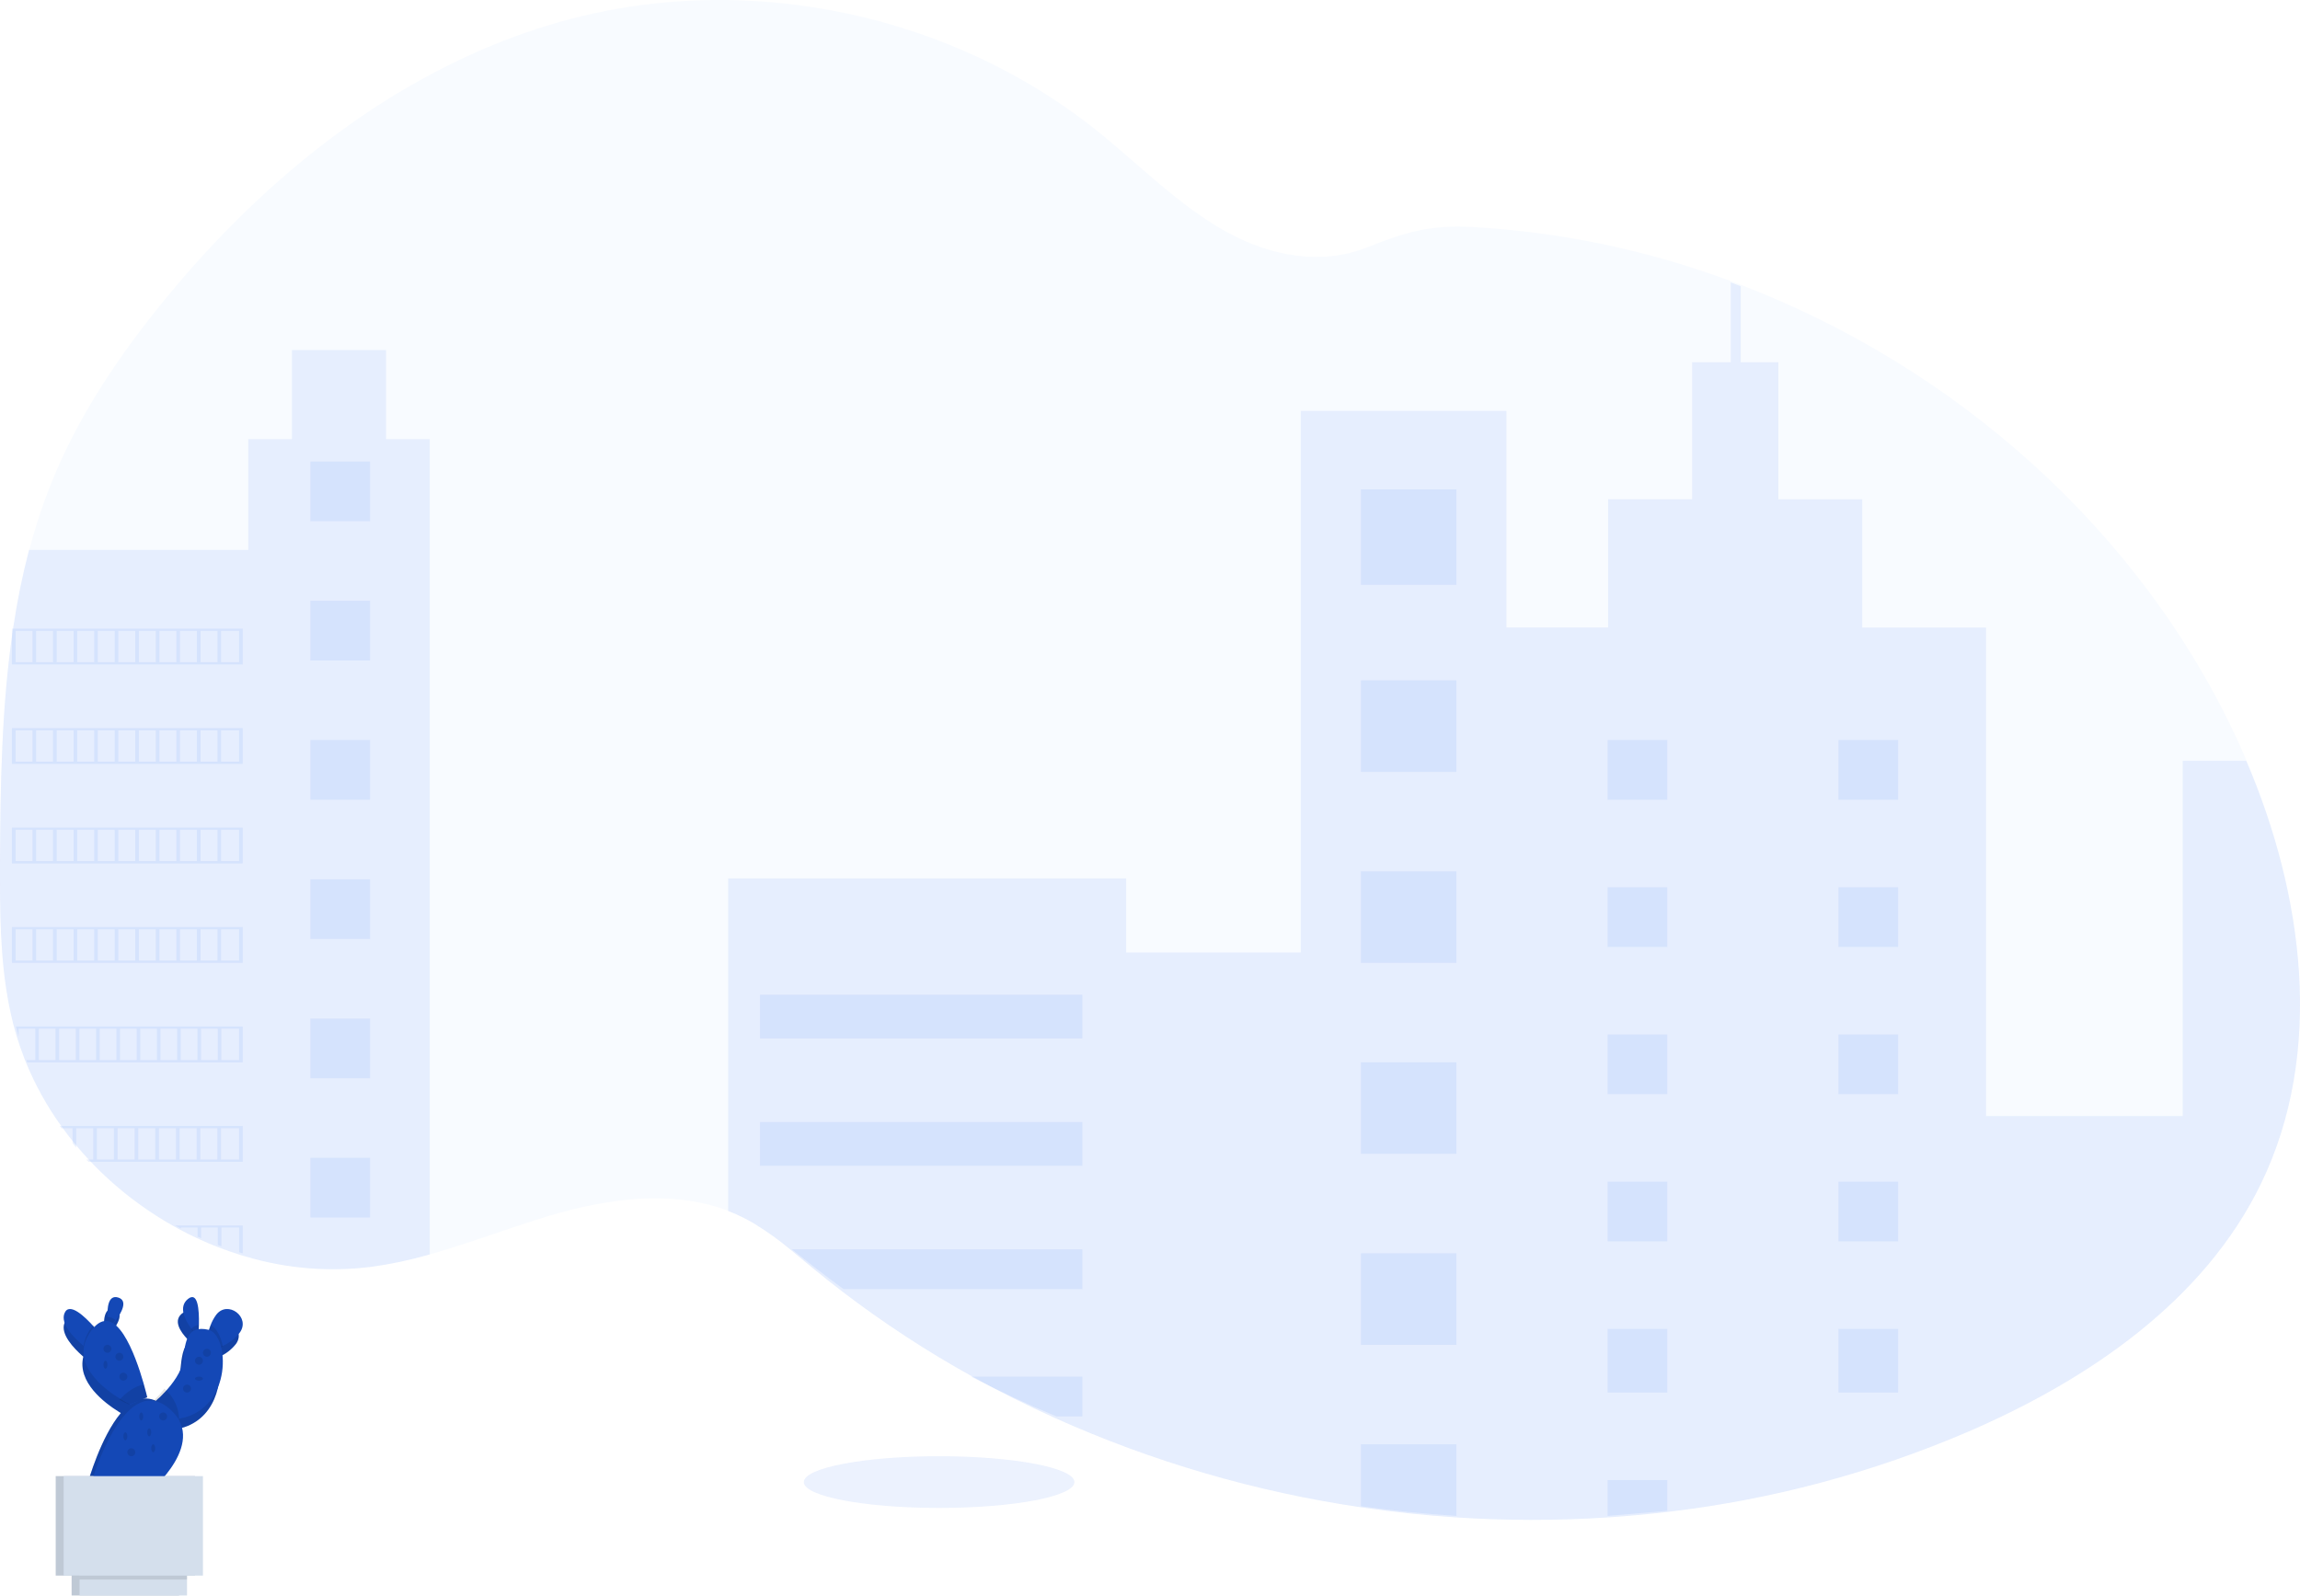
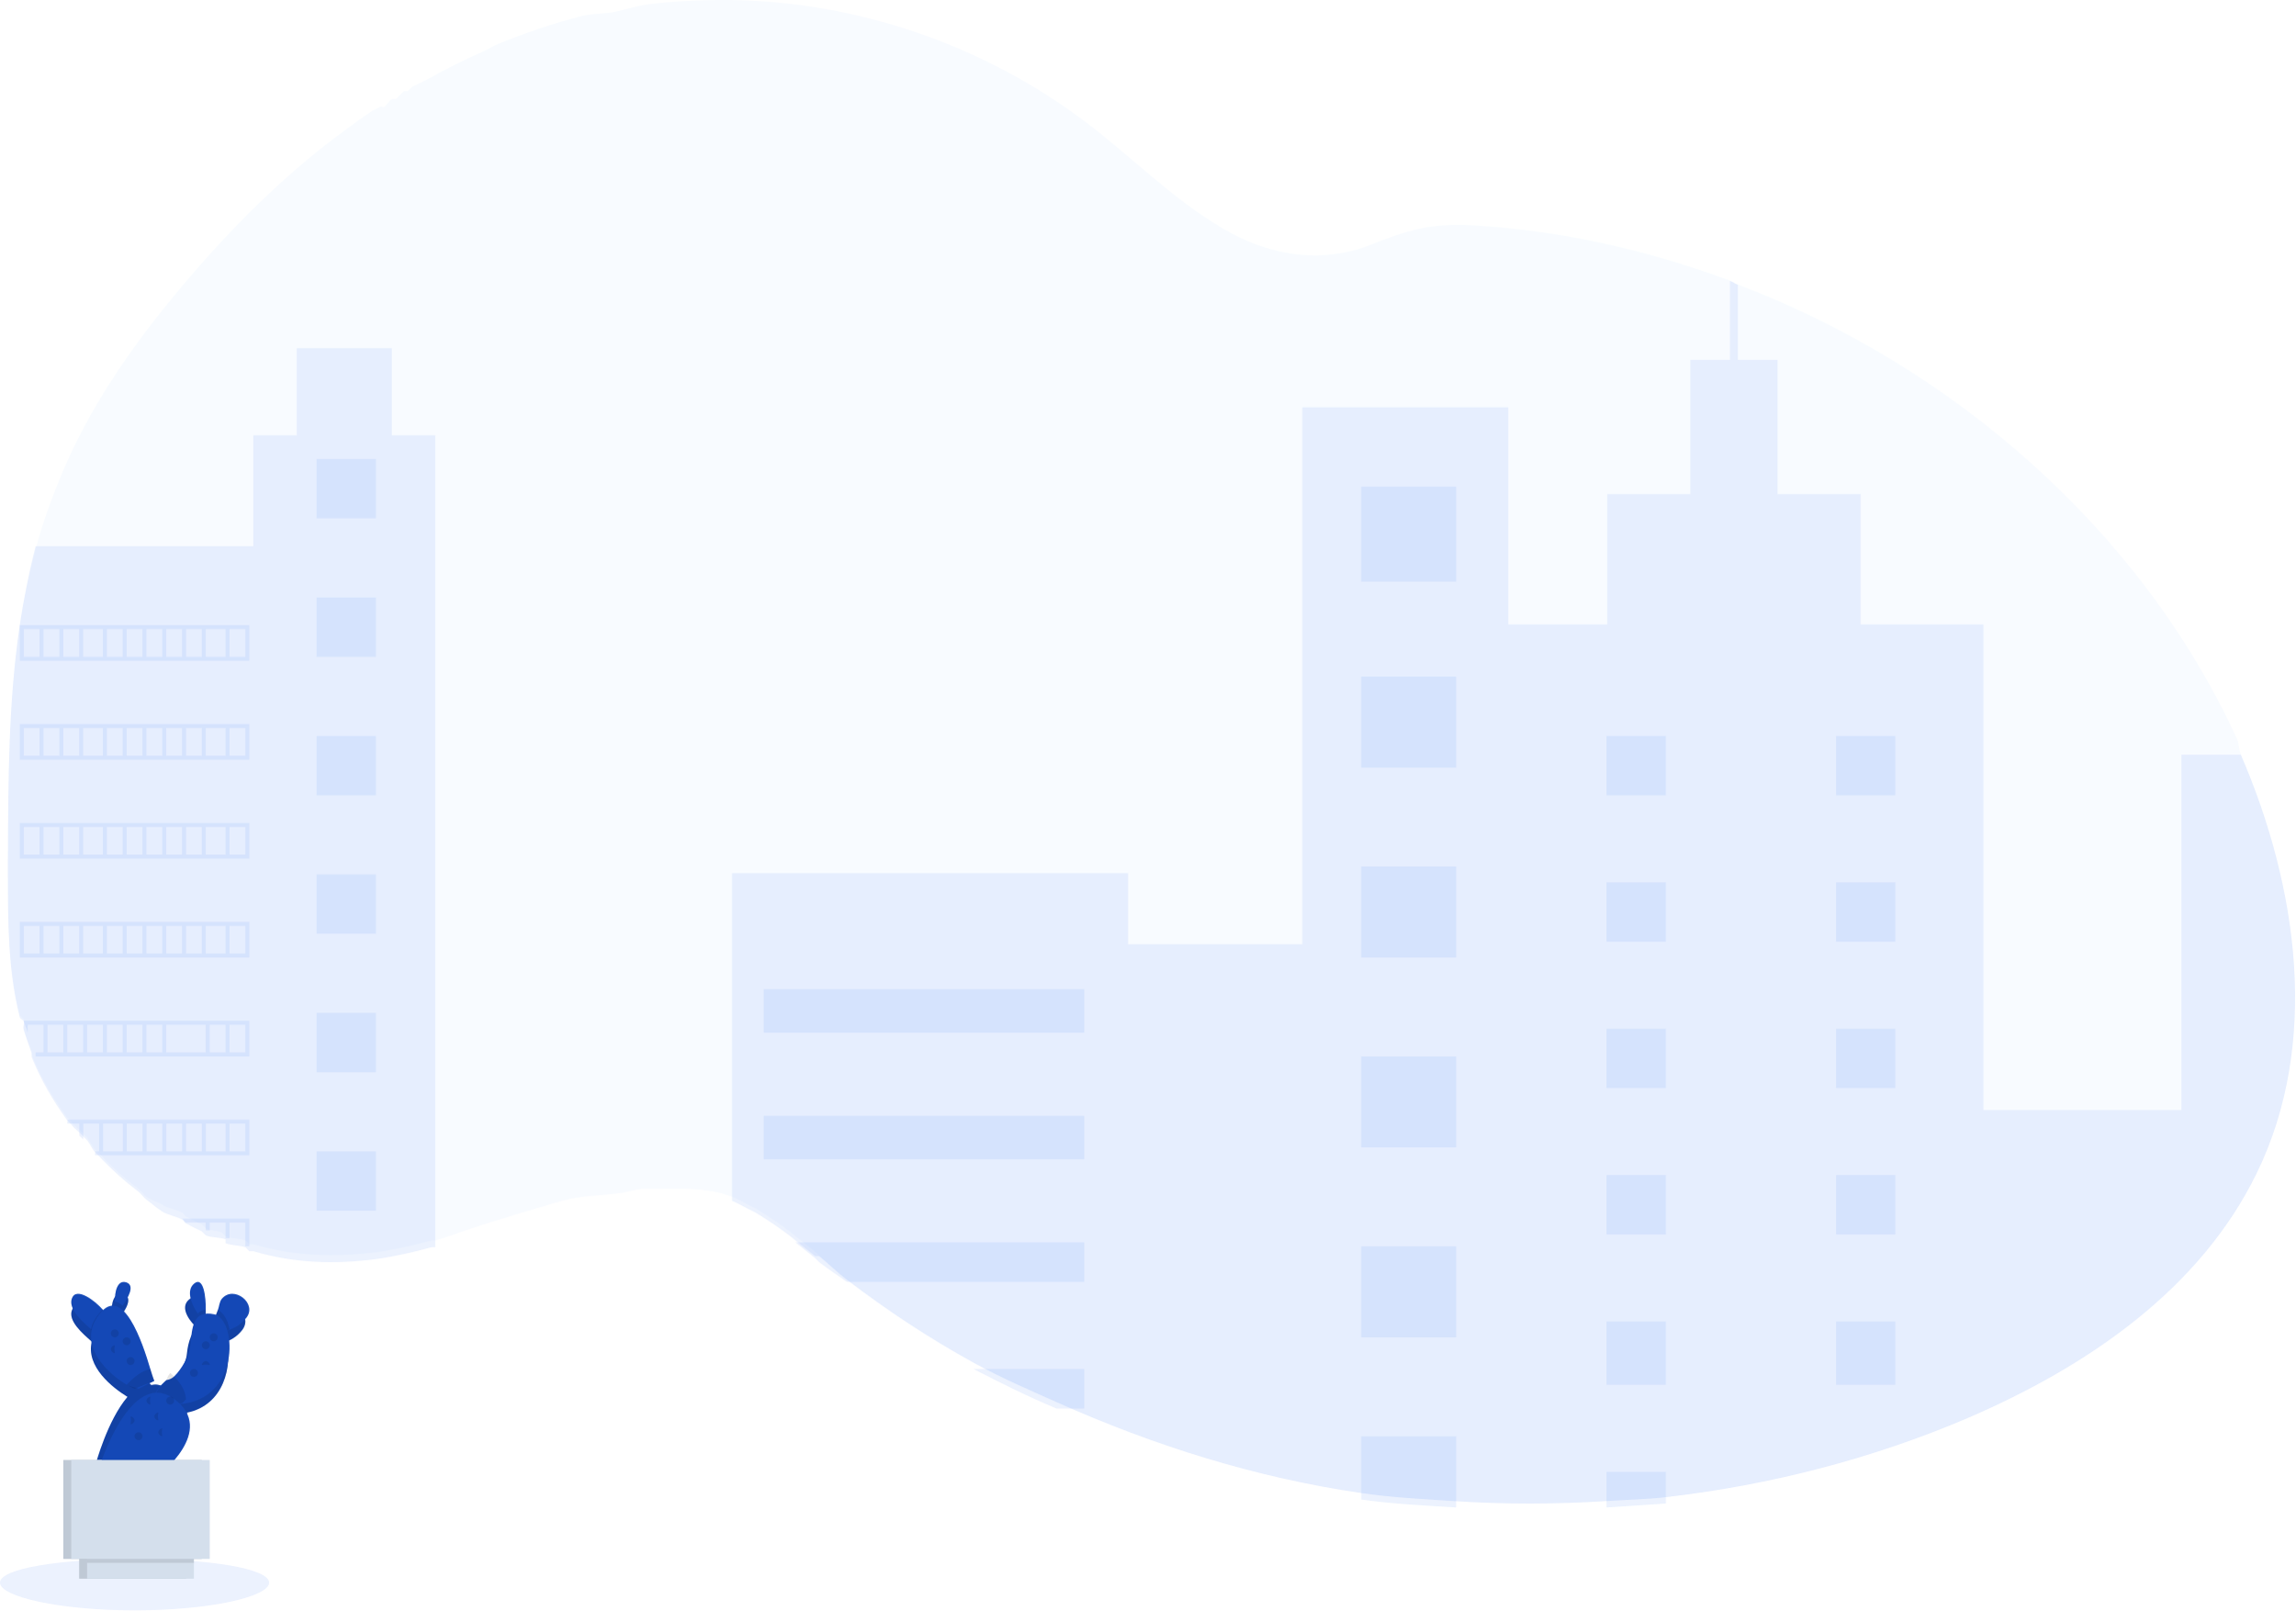
- <svg xmlns="http://www.w3.org/2000/svg" width="578" height="401" viewBox="0 0 578 401" fill="none">
-   <path opacity="0.1" d="M236 379C217.222 379 202 376.09 202 372.5C202 368.91 217.222 366 236 366C254.778 366 270 368.91 270 372.5C270 376.09 254.778 379 236 379Z" fill="#3C76F2" />
-   <path d="M568.209 297.388C553.893 326.962 524.807 346.737 494.675 359.778C470.55 370.15 445.048 376.962 418.968 380.001C413.973 380.594 408.962 381.055 403.934 381.382C391.088 382.22 378.2 382.206 365.356 381.339C357.63 380.824 349.93 380.003 342.258 378.873C315.6 374.98 289.61 367.404 265.031 356.362C257.937 353.165 250.988 349.674 244.181 345.889C232.813 339.582 221.921 332.452 211.592 324.555C209.306 322.807 207.049 321.021 204.821 319.197L203.905 318.447C202.153 317.001 200.417 315.523 198.655 314.088C195.725 311.631 192.615 309.398 189.351 307.408C189.13 307.278 188.909 307.149 188.683 307.025C188.079 306.674 187.464 306.345 186.839 306.032C185.551 305.382 184.23 304.798 182.883 304.284C176.657 301.91 169.989 301.046 163.23 301.192C162.108 301.192 160.987 301.268 159.861 301.343C158.287 301.451 156.707 301.613 155.133 301.818L154.551 301.899C149.536 302.609 144.577 303.675 139.712 305.088C132.198 307.246 124.818 309.944 117.39 312.377C114.237 313.418 111.078 314.411 107.893 315.302L107.192 315.496C102.661 316.772 98.049 317.738 93.387 318.388C82.794 319.743 72.035 318.876 61.795 315.841L61.439 315.739L60.781 315.544L59.881 315.264C58.372 314.789 56.875 314.269 55.391 313.704L54.491 313.359C53.053 312.805 51.646 312.21 50.27 311.573L49.37 311.163C47.932 310.494 46.526 309.787 45.149 309.043C44.653 308.784 44.163 308.503 43.678 308.239C42.212 307.419 40.774 306.559 39.365 305.66C37.871 304.706 36.408 303.712 34.978 302.676C34.317 302.201 33.663 301.714 33.016 301.214C29.287 298.359 25.795 295.206 22.575 291.787C22.397 291.609 22.23 291.426 22.063 291.248C21.206 290.32 20.365 289.375 19.551 288.41C19.249 288.054 18.947 287.697 18.651 287.331C17.684 286.151 16.751 284.944 15.853 283.71C15.718 283.532 15.589 283.349 15.459 283.171C11.776 278.072 8.723 272.546 6.366 266.714C6.29 266.536 6.22 266.352 6.156 266.174C5.437 264.322 4.781 262.439 4.188 260.525C3.946 259.726 3.714 258.906 3.509 258.108C3.439 257.87 3.374 257.628 3.315 257.39C0.34 245.665 0 233.477 0 221.358C0 219.944 0 218.532 0 217.122C0.086 197.52 0.388 177.583 3.277 158.251C3.277 158.116 3.315 157.981 3.337 157.851C4.304 151.343 5.619 144.891 7.277 138.524C9.012 131.843 11.23 125.297 13.912 118.938C20.559 103.291 30.224 89.051 40.956 75.854C53.892 59.974 68.716 45.32 85.226 33.228C87.598 31.491 90.002 29.804 92.439 28.167L93.565 27.428C93.959 27.163 94.352 26.888 94.746 26.656C95.554 26.117 96.363 25.609 97.182 25.097L98.098 24.525L99.845 23.446L100.384 23.138L101.316 22.599L102.238 22.059C103.316 21.422 104.407 20.8 105.51 20.192C110.221 17.563 115.044 15.16 119.978 12.984C121.433 12.34 122.897 11.719 124.371 11.122C131.06 8.395 137.931 6.14 144.935 4.372C147.522 3.717 150.126 3.142 152.745 2.646C155.836 2.048 158.942 1.554 162.065 1.162C167.035 0.536 172.032 0.163 177.04 0.045C212.249 -0.813 247.814 10.658 275.407 32.645C286.404 41.408 296.284 51.784 308.633 58.501C319.414 64.35 332.033 66.773 343.579 62.17C353.12 58.366 359.329 56.478 370.045 57.055C392.219 58.306 414.08 62.882 434.896 70.631C435.737 70.938 436.578 71.257 437.413 71.575C491.699 92.375 538.374 133.679 562.62 186.756C563.259 188.159 563.883 189.572 564.49 190.997C578.952 224.8 584.17 264.431 568.209 297.388Z" fill="#F8FBFF" />
-   <path opacity="0.1" d="M108 110.369V315.286L107.299 315.481C102.763 316.758 98.147 317.726 93.48 318.377C82.876 319.735 72.106 318.866 61.856 315.826L61.5 315.724L60.842 315.529L59.941 315.248C58.43 314.773 56.932 314.252 55.446 313.686L54.545 313.34C53.106 312.786 51.698 312.189 50.32 311.552L49.419 311.141C47.98 310.471 46.572 309.763 45.194 309.017C44.698 308.757 44.207 308.476 43.721 308.212C42.254 307.39 40.815 306.529 39.405 305.628C37.908 304.673 36.444 303.677 35.013 302.64C34.351 302.164 33.696 301.676 33.049 301.175C29.316 298.315 25.821 295.158 22.597 291.733C22.419 291.555 22.252 291.371 22.084 291.193C21.227 290.263 20.385 289.317 19.57 288.35C19.268 287.993 18.966 287.637 18.669 287.269C17.701 286.087 16.768 284.879 15.869 283.643C15.734 283.464 15.604 283.281 15.475 283.102C11.788 277.995 8.732 272.461 6.372 266.619C6.297 266.44 6.227 266.256 6.162 266.078C5.442 264.223 4.786 262.336 4.192 260.42C3.95 259.62 3.718 258.798 3.513 257.998C3.442 257.761 3.378 257.517 3.318 257.28C0.34 245.536 0 233.327 0 221.188C0 219.772 0 218.358 0 216.946C0.086 197.311 0.388 177.342 3.281 157.977C3.281 157.842 3.318 157.707 3.34 157.577C4.308 151.058 5.625 144.596 7.284 138.219H62.385V110.369H73.371V88H97.014V110.369H108Z" fill="#3C76F2" />
-   <path opacity="0.1" d="M568.214 297.488C553.902 327.027 524.824 346.778 494.701 359.804C470.583 370.164 445.089 376.968 419.016 380.003C414.022 380.596 409.013 381.056 403.987 381.383C391.144 382.22 378.26 382.205 365.42 381.34C357.696 380.826 349.999 380.005 342.329 378.877C315.678 374.988 289.696 367.422 265.124 356.393C258.033 353.199 251.085 349.712 244.281 345.932C232.916 339.633 222.027 332.511 211.7 324.623C209.416 322.877 207.16 321.093 204.932 319.272L204.016 318.523C202.265 317.078 200.53 315.602 198.767 314.168C195.839 311.714 192.729 309.484 189.466 307.496C189.246 307.367 189.025 307.238 188.798 307.114C188.195 306.763 187.58 306.435 186.955 306.122C185.668 305.473 184.347 304.89 183 304.376V220.783H283.01V239.392H326.901V103.271H378.563V157.702H404.116V125.474H425.229V91.048H434.929V71C435.77 71.307 436.61 71.625 437.445 71.943V91.048H446.887V125.496H467.983V157.724H499.093V280.507H548.54V191.212H564.474C578.954 224.987 584.17 264.571 568.214 297.488Z" fill="#3C76F2" />
-   <path opacity="0.1" d="M366 123H342V147H366V123Z" fill="#3C76F2" />
-   <path opacity="0.1" d="M366 171H342V194H366V171Z" fill="#3C76F2" />
-   <path opacity="0.1" d="M366 219H342V242H366V219Z" fill="#3C76F2" />
-   <path opacity="0.1" d="M366 267H342V290H366V267Z" fill="#3C76F2" />
-   <path opacity="0.1" d="M366 315H342V338H366V315Z" fill="#3C76F2" />
-   <path opacity="0.1" d="M366 363V381C357.972 380.493 349.972 379.683 342 378.569V363H366Z" fill="#3C76F2" />
-   <path opacity="0.1" d="M272 250H191V261H272V250Z" fill="#3C76F2" />
-   <path opacity="0.1" d="M272 282H191V293H272V282Z" fill="#3C76F2" />
-   <path opacity="0.1" d="M272 314V324H211.993C209.698 322.33 207.431 320.624 205.193 318.881L204.273 318.165C202.514 316.783 200.77 315.371 199 314H272Z" fill="#3C76F2" />
-   <path opacity="0.1" d="M272 346V356H265.497C258.183 352.947 251.018 349.613 244 346H272Z" fill="#3C76F2" />
-   <path opacity="0.1" d="M419 186H404V201H419V186Z" fill="#3C76F2" />
-   <path opacity="0.1" d="M93 116H78V131H93V116Z" fill="#3C76F2" />
-   <path opacity="0.1" d="M93 151H78V166H93V151Z" fill="#3C76F2" />
-   <path opacity="0.1" d="M93 186H78V201H93V186Z" fill="#3C76F2" />
-   <path opacity="0.1" d="M93 221H78V236H93V221Z" fill="#3C76F2" />
-   <path opacity="0.1" d="M93 256H78V271H93V256Z" fill="#3C76F2" />
-   <path opacity="0.1" d="M93 291H78V306H93V291Z" fill="#3C76F2" />
-   <path opacity="0.1" d="M477 186H462V201H477V186Z" fill="#3C76F2" />
-   <path opacity="0.1" d="M419 223H404V238H419V223Z" fill="#3C76F2" />
-   <path opacity="0.1" d="M477 223H462V238H477V223Z" fill="#3C76F2" />
-   <path opacity="0.1" d="M419 260H404V275H419V260Z" fill="#3C76F2" />
-   <path opacity="0.1" d="M477 260H462V275H477V260Z" fill="#3C76F2" />
-   <path opacity="0.1" d="M419 297H404V312H419V297Z" fill="#3C76F2" />
-   <path opacity="0.1" d="M477 297H462V312H477V297Z" fill="#3C76F2" />
-   <path opacity="0.1" d="M419 334H404V350H419V334Z" fill="#3C76F2" />
-   <path opacity="0.1" d="M477 334H462V350H477V334Z" fill="#3C76F2" />
-   <path opacity="0.1" d="M404 381V372H419V379.719L404 381Z" fill="#3C76F2" />
-   <path opacity="0.1" d="M3 158V167H61V158H3ZM8.165 166.438H3.908V158.562H8.165V166.438ZM13.331 166.438H9.073V158.562H13.331V166.438ZM18.496 166.438H14.239V158.562H18.496V166.438ZM23.662 166.438H19.404V158.562H23.662V166.438ZM28.827 166.438H24.57V158.562H28.827V166.438ZM33.993 166.438H29.735V158.562H33.993V166.438ZM39.158 166.438H34.901V158.562H39.158V166.438ZM44.324 166.438H40.066V158.562H44.324V166.438ZM49.489 166.438H45.232V158.562H49.489V166.438ZM54.655 166.438H50.397V158.562H54.655V166.438ZM60.092 166.438H55.563V158.562H60.092V166.438Z" fill="#3C76F2" />
-   <path opacity="0.1" d="M3 183V192H61V183H3ZM8.165 191.436H3.908V183.564H8.165V191.436ZM13.331 191.436H9.073V183.564H13.331V191.436ZM18.496 191.436H14.239V183.564H18.496V191.436ZM23.662 191.436H19.404V183.564H23.662V191.436ZM28.827 191.436H24.57V183.564H28.827V191.436ZM33.993 191.436H29.735V183.564H33.993V191.436ZM39.158 191.436H34.901V183.564H39.158V191.436ZM44.324 191.436H40.066V183.564H44.324V191.436ZM49.489 191.436H45.232V183.564H49.489V191.436ZM54.655 191.436H50.397V183.564H54.655V191.436ZM60.092 191.436H55.563V183.564H60.092V191.436Z" fill="#3C76F2" />
-   <path opacity="0.1" d="M3 208V217H61V208H3ZM8.165 216.436H3.908V208.564H8.165V216.436ZM13.331 216.436H9.073V208.564H13.331V216.436ZM18.496 216.436H14.239V208.564H18.496V216.436ZM23.662 216.436H19.404V208.564H23.662V216.436ZM28.827 216.436H24.57V208.564H28.827V216.436ZM33.993 216.436H29.735V208.564H33.993V216.436ZM39.158 216.436H34.901V208.564H39.158V216.436ZM44.324 216.436H40.066V208.564H44.324V216.436ZM49.489 216.436H45.232V208.564H49.489V216.436ZM54.655 216.436H50.397V208.564H54.655V216.436ZM60.092 216.436H55.563V208.564H60.092V216.436Z" fill="#3C76F2" />
-   <path opacity="0.1" d="M3 233V242H61V233H3ZM8.165 241.438H3.908V233.562H8.165V241.438ZM13.331 241.438H9.073V233.562H13.331V241.438ZM18.496 241.438H14.239V233.562H18.496V241.438ZM23.662 241.438H19.404V233.562H23.662V241.438ZM28.827 241.438H24.57V233.562H28.827V241.438ZM33.993 241.438H29.735V233.562H33.993V241.438ZM39.158 241.438H34.901V233.562H39.158V241.438ZM44.324 241.438H40.066V233.562H44.324V241.438ZM49.489 241.438H45.232V233.562H49.489V241.438ZM54.655 241.438H50.397V233.562H54.655V241.438ZM60.092 241.438H55.563V233.562H60.092V241.438Z" fill="#3C76F2" />
-   <path opacity="0.1" d="M4 258C4.204 258.844 4.434 259.687 4.676 260.52V258.562H8.874V266.438H6.633C6.697 266.623 6.767 266.814 6.842 267H61V258H4ZM13.968 266.438H9.77V258.562H13.968V266.438ZM19.062 266.438H14.864V258.562H19.062V266.438ZM24.156 266.438H19.958V258.562H24.156V266.438ZM29.25 266.438H25.052V258.562H29.25V266.438ZM34.345 266.438H30.146V258.562H34.345V266.438ZM39.439 266.438H35.24V258.562H39.439V266.438ZM44.533 266.438H40.334V258.562H44.533V266.438ZM49.627 266.438H45.428V258.562H49.627V266.438ZM54.721 266.438H50.522V258.562H54.721V266.438ZM60.083 266.438H55.616V258.562H60.083V266.438Z" fill="#3C76F2" />
-   <path opacity="0.1" d="M15 283C15.131 283.186 15.263 283.377 15.399 283.562H18.238V287.334C18.539 287.711 18.846 288.082 19.152 288.458V283.568H23.435V291.438H21.701C21.871 291.623 22.04 291.814 22.221 292H61V283.006L15 283ZM28.632 291.432H24.349V283.562H28.632V291.432ZM33.829 291.432H29.546V283.562H33.829V291.432ZM39.026 291.432H34.742V283.562H39.026V291.432ZM44.222 291.432H39.939V283.562H44.222V291.432ZM49.419 291.432H45.136V283.562H49.419V291.432ZM54.616 291.432H50.333V283.562H54.616V291.432ZM60.086 291.432H55.53V283.562H60.086V291.432Z" fill="#3C76F2" />
-   <path opacity="0.1" d="M44 308C44.482 308.264 44.97 308.518 45.463 308.771V308.518H49.658V310.806L50.553 311.2V308.518H54.748V312.913L55.642 313.245V308.518H60.105V314.731L61 315V308H44Z" fill="#3C76F2" />
-   <path d="M53.691 333.529C53.111 334.327 52.648 335.206 52.318 336.137C52.228 336.362 52.149 336.623 52.064 336.873C51.911 336.802 51.751 336.745 51.587 336.702C50.882 336.523 50.153 336.462 49.428 336.52C49.428 336.234 49.428 335.943 49.471 335.627C49.555 332.423 49.18 327.961 46.145 329.851C43.225 331.675 45.305 334.715 47.185 336.66L47.669 337.14C45.958 338.356 45.631 341.231 45.341 344.216C45.051 347.201 42.536 350.465 40.867 352.319C40.698 352.514 40.54 352.678 40.395 352.836C39.722 352.297 38.943 351.906 38.11 351.69C37.277 351.473 36.407 351.435 35.558 351.578L35.335 350.757C33.98 345.839 31.169 337.323 27.584 335.456C27.735 335.268 27.892 335.073 28.055 334.848C29.579 332.848 31.29 329.87 28.756 329.11C26.223 328.35 25.999 331.693 26.138 334.192C26.138 334.508 26.163 334.806 26.211 335.085C25.704 335.109 25.206 335.236 24.75 335.46C24.293 335.683 23.887 335.999 23.557 336.386L23.17 335.918C21.114 333.487 17.341 329.614 16.205 332.538C15.14 335.262 18.46 338.8 20.794 340.848L20.939 340.976C19.367 347.365 26.211 352.575 29.893 354.854L30.365 355.146C25.286 361.164 22.154 372.447 22.154 372.447L36.375 375C36.375 375 45.8 366.818 44.597 359.134H44.694C54.114 357.237 56.26 347.134 54.791 341.14L54.96 341.067C56.675 340.359 58.177 339.216 59.32 337.748C61.926 334.07 56.393 329.912 53.691 333.529Z" fill="#1448B6" />
-   <path opacity="0.1" d="M53.691 333.529C53.111 334.327 52.648 335.206 52.318 336.137C52.228 336.362 52.149 336.623 52.064 336.873C51.911 336.802 51.751 336.745 51.587 336.702C50.882 336.523 50.153 336.462 49.428 336.52C49.428 336.234 49.428 335.943 49.471 335.627C49.555 332.423 49.18 327.961 46.145 329.851C43.225 331.675 45.305 334.715 47.185 336.66L47.669 337.14C45.958 338.356 45.631 341.231 45.341 344.216C45.051 347.201 42.536 350.465 40.867 352.319C40.698 352.514 40.54 352.678 40.395 352.836C39.722 352.297 38.943 351.906 38.11 351.69C37.277 351.473 36.407 351.435 35.558 351.578L35.335 350.757C33.98 345.839 31.169 337.323 27.584 335.456C27.735 335.268 27.892 335.073 28.055 334.848C29.579 332.848 31.29 329.87 28.756 329.11C26.223 328.35 25.999 331.693 26.138 334.192C26.138 334.508 26.163 334.806 26.211 335.085C25.704 335.109 25.206 335.236 24.75 335.46C24.293 335.683 23.887 335.999 23.557 336.386L23.17 335.918C21.114 333.487 17.341 329.614 16.205 332.538C15.14 335.262 18.46 338.8 20.794 340.848L20.939 340.976C19.367 347.365 26.211 352.575 29.893 354.854L30.365 355.146C25.286 361.164 22.154 372.447 22.154 372.447L36.375 375C36.375 375 45.8 366.818 44.597 359.134H44.694C54.114 357.237 56.26 347.134 54.791 341.14L54.96 341.067C56.675 340.359 58.177 339.216 59.32 337.748C61.926 334.07 56.393 329.912 53.691 333.529Z" fill="black" />
-   <path d="M25 335.128L23.248 340C23.248 340 22.28 339.346 21.05 338.318C18.592 336.278 15.094 332.756 16.216 330.045C17.413 327.134 21.388 330.977 23.554 333.41C24.427 334.378 25 335.128 25 335.128Z" fill="#1448B6" />
-   <path d="M28.996 332.009C28.477 332.703 27.922 333.368 27.332 334C27.184 333.121 27.083 332.235 27.031 331.345C26.889 328.771 27.154 325.34 29.698 326.11C32.242 326.88 30.536 329.949 28.996 332.009Z" fill="#1448B6" />
-   <path d="M49.991 332.823C49.946 334.588 49.814 336 49.814 336C49.203 335.37 48.624 334.687 48.082 333.955C46.511 331.81 44.774 328.486 47.213 326.494C49.764 324.423 50.062 329.312 49.991 332.823Z" fill="#1448B6" />
-   <path d="M60.26 334.923C59.047 336.475 57.453 337.685 55.633 338.434C55.128 338.657 54.609 338.846 54.08 339L52 336.074C52.218 335.107 52.506 334.157 52.86 333.232C53.21 332.246 53.701 331.317 54.317 330.473C57.193 326.646 63.065 331.045 60.26 334.923Z" fill="#1448B6" />
-   <path opacity="0.1" d="M23.535 333C24.419 334.028 25 334.826 25 334.826L23.226 340C23.226 340 22.245 339.306 21 338.213C21.274 336.556 21.959 334.994 22.994 333.668C23.174 333.424 23.361 333.206 23.535 333Z" fill="black" />
-   <path opacity="0.1" d="M29 331.75C28.473 332.534 27.907 333.285 27.307 334C27.156 333.007 27.054 332.006 27 331C27.719 331.011 28.418 331.273 29 331.75Z" fill="black" />
-   <path d="M37 351.179L32.741 353C31.964 352.621 31.208 352.203 30.474 351.75C25.998 349.067 16.994 342.311 23.003 334.348C29.011 326.384 34.067 340.666 36.078 347.653C36.689 349.747 37 351.179 37 351.179Z" fill="#1448B6" />
-   <path opacity="0.1" d="M48 334.069C48.529 333.426 49.244 333.044 50 333C49.952 334.667 49.815 336 49.815 336C49.175 335.405 48.568 334.76 48 334.069Z" fill="black" />
-   <path opacity="0.1" d="M56 338.411C55.444 338.643 54.873 338.84 54.29 339L52 335.957C52.24 334.951 52.557 333.963 52.947 333C54.424 333.829 55.512 335.863 56 338.411Z" fill="black" />
-   <path d="M45.388 356.5C45.156 356.549 44.925 356.591 44.687 356.627C30.701 358.73 40.075 351.256 40.075 351.256C40.075 351.256 40.685 350.682 41.558 349.739C43.241 347.927 45.785 344.67 46.071 341.685C46.51 337.196 47.023 332.985 52.372 334.217C57.623 335.438 58.624 353.878 45.388 356.5Z" fill="#1448B6" />
-   <path d="M45 394H18V401H45V394Z" fill="#D4DFEC" />
-   <path d="M49 371H14V396H49V371Z" fill="#D4DFEC" />
-   <path opacity="0.1" d="M45 394H18V401H45V394Z" fill="black" />
-   <path opacity="0.1" d="M49 371H14V396H49V371Z" fill="black" />
-   <path d="M47 394H20V401H47V394Z" fill="#D4DFEC" />
-   <path opacity="0.1" d="M36.011 348C36.679 349.955 37 351.295 37 351.295L32.431 353C31.598 352.645 30.787 352.254 30 351.83C31.803 349.892 33.821 348.438 36.011 348Z" fill="black" />
-   <path opacity="0.1" d="M45 356.449C44.779 356.503 44.558 356.549 44.331 356.589C30.992 358.906 39.933 350.671 39.933 350.671C39.933 350.671 40.515 350.039 41.347 349C43.837 351.297 44.866 353.853 45 356.449Z" fill="black" />
-   <path d="M23 372.505C23 372.505 30.917 345.182 42.016 353.616C53.115 362.051 37.502 375 37.502 375L23 372.505Z" fill="#1448B6" />
-   <path opacity="0.1" d="M27 340C27.552 340 28 339.552 28 339C28 338.448 27.552 338 27 338C26.448 338 26 338.448 26 339C26 339.552 26.448 340 27 340Z" fill="black" />
-   <path opacity="0.1" d="M26.5 344C26.776 344 27 343.552 27 343C27 342.448 26.776 342 26.5 342C26.224 342 26 342.448 26 343C26 343.552 26.224 344 26.5 344Z" fill="black" />
+ <svg xmlns="http://www.w3.org/2000/svg" width="580" height="407" viewBox="0 0 580 407" fill="none">
+   <path opacity="0.1" d="M34 407C15.222 407 0 403.59 0 400C0 396.41 15.222 394 34 394C52.778 394 68 396.41 68 400C68 403.59 52.778 407 34 407Z" fill="#3C76F2" />
+   <path d="M570.308 296.511C555.975 325.979 527.433 345.406 497.268 358.4C473.117 368.736 447.336 375.337 421.227 378.365C416.226 378.956 411.252 379.037 406.219 379.363C393.358 380.198 380.056 380.227 367.198 379.363C359.463 378.85 351.866 378.492 344.185 377.366C317.498 373.487 291.749 365.41 267.144 354.408C260.042 351.221 252.946 348.196 246.132 344.425C234.752 338.141 224.456 331.332 214.115 323.463C211.827 321.721 209.341 319.291 207.111 317.474L206.11 316.476C204.357 315.035 202.872 313.913 201.108 312.483C198.175 310.035 194.37 307.478 191.102 305.495C190.881 305.366 191.329 305.619 191.102 305.495C190.498 305.146 189.727 304.809 189.101 304.497C187.812 303.849 186.448 303.014 185.099 302.501C178.866 300.135 171.855 300.359 165.088 300.504C163.966 300.504 163.214 300.429 162.087 300.504C160.511 300.612 158.66 301.298 157.084 301.502V301.502C152.063 302.21 146.946 302.091 142.076 303.499C134.553 305.649 126.499 308.062 119.063 310.486C115.907 311.524 113.248 312.594 110.058 313.481H109.058C104.522 314.752 99.717 315.828 95.05 316.476C84.445 317.826 74.285 317.503 64.034 314.479H63.033V314.479L62.032 313.481C60.522 313.008 58.516 313.046 57.03 312.483L56.029 311.485C54.59 310.933 53.405 311.121 52.027 310.486L51.026 309.488C49.587 308.821 48.402 308.234 47.024 307.492C46.528 307.234 46.51 306.757 46.024 306.494C44.556 305.676 42.431 305.393 41.021 304.497C39.525 303.547 38.451 303.533 37.019 302.501C36.357 302.028 35.665 301.002 35.018 300.504C31.285 297.66 28.236 294.927 25.012 291.52C24.834 291.343 24.179 290.7 24.012 290.522C23.154 289.597 22.826 288.49 22.011 287.528C21.709 287.173 21.307 286.895 21.01 286.529C20.043 285.354 18.908 284.764 18.009 283.535C17.874 283.357 17.138 282.714 17.008 282.536C13.321 277.456 10.363 272.377 8.003 266.565C7.928 266.388 8.068 265.744 8.003 265.567C7.284 263.721 6.596 262.483 6.002 260.576C5.759 259.78 6.207 258.377 6.002 257.581C5.932 257.345 5.061 256.82 5.002 256.583C2.023 244.9 2 232.723 2 220.647C2 219.239 2 218.06 2 216.655C2.086 197.122 2.109 177.024 5.002 157.76C5.002 157.626 4.98 157.889 5.002 157.76C5.97 151.275 7.344 145.139 9.004 138.794C10.741 132.137 13.322 125.167 16.008 118.83C22.661 103.239 32.278 89.058 43.022 75.907C55.973 60.084 70.517 45.032 87.046 32.984C89.42 31.253 91.611 29.624 94.05 27.993L96.051 26.995C96.445 26.731 96.657 27.226 97.051 26.995C97.861 26.457 98.232 25.509 99.052 24.998H100.053L102.054 23.002V23.002H103.055L104.055 22.004C105.134 21.369 106.953 20.613 108.057 20.007C112.774 17.387 117.126 15.188 122.065 13.02C123.522 12.378 124.592 11.618 126.067 11.023C132.764 8.306 140.067 5.797 147.079 4.036C149.669 3.384 152.46 3.532 155.083 3.038C158.177 2.443 160.962 1.432 164.088 1.041C169.062 0.418 174.083 0.161 179.096 0.043C214.344 -0.812 249.526 11.075 277.149 32.984C288.157 41.715 298.805 52.244 311.167 58.938C321.96 64.766 334.628 66.518 346.186 61.932C355.738 58.142 361.473 56.366 372.2 56.941C394.399 58.187 416.397 63.195 437.236 70.916C438.077 71.222 438.4 71.597 439.237 71.914C493.582 92.64 541.033 133.821 565.305 186.708C565.945 188.106 565.697 189.282 566.305 190.701C580.783 224.384 586.286 263.673 570.308 296.511Z" fill="#F8FBFF" />
+   <path opacity="0.1" d="M110 110.022V315.229H109C104.465 316.509 99.666 317.579 95 318.232C84.396 319.592 74.25 319.276 64 316.23V316.23H63L62 315.229C60.489 314.752 58.486 314.794 57 314.228V313.227C55.561 312.671 53.378 312.865 52 312.226L51 311.225C49.561 310.553 48.378 309.97 47 309.223C46.504 308.963 46.486 308.487 46 308.222C44.532 307.398 42.41 307.122 41 306.22C39.504 305.263 38.432 304.256 37 303.216C36.338 302.74 35.648 301.716 35 301.214C31.267 298.349 28.224 295.637 25 292.205C24.822 292.027 24.167 291.383 24 291.204C23.142 290.273 22.815 289.171 22 288.201C21.698 287.844 21.297 287.569 21 287.2C20.032 286.016 18.899 285.436 18 284.197C17.865 284.019 17.13 283.375 17 283.196C13.313 278.079 10.36 273.034 8 267.18C7.924 267.002 8.065 266.358 8 266.179C7.281 264.32 6.594 262.094 6 260.173C5.757 259.372 6.205 258.973 6 258.171C5.93 257.933 5.059 257.408 5 257.17C2.022 245.402 2 233.297 2 221.134C2 219.715 2 218.545 2 217.13C2.086 197.456 2.108 177.474 5 158.07C5 157.935 4.978 158.2 5 158.07C5.968 151.538 7.34 144.441 9 138.05H64V110.022H75V88H99V110.022H110Z" fill="#3C76F2" />
+   <path opacity="0.1" d="M570.299 296.535C555.964 325.952 527.413 345.435 497.242 358.407C473.086 368.725 447.297 375.344 421.183 378.366C416.182 378.956 411.206 379.038 406.172 379.364C393.309 380.198 380.002 380.226 367.141 379.364C359.405 378.852 351.806 378.492 344.124 377.368C317.431 373.496 291.674 365.399 267.064 354.415C259.961 351.235 252.862 348.2 246.047 344.436C234.665 338.162 224.365 331.334 214.023 323.479C211.734 321.74 209.248 319.306 207.017 317.492H206.016C204.262 316.053 202.777 314.927 201.012 313.5C198.079 311.056 194.273 308.494 191.005 306.514C190.783 306.385 191.231 306.638 191.005 306.514C190.4 306.165 189.629 305.828 189.003 305.516C187.713 304.87 186.35 304.032 185 303.52V220.691H285.078V238.654H329.112V102.934H381.152V157.821H406.172V124.889H427.188V90.959H437.196V71C438.038 71.306 438.361 71.681 439.197 71.998V90.959H449.205V124.889H470.221V157.821H501.245V280.568H551.284V190.753H566.296C580.798 224.389 586.28 263.753 570.299 296.535Z" fill="#3C76F2" />
+   <path opacity="0.1" d="M368 123H344V147H368V123Z" fill="#3C76F2" />
+   <path opacity="0.1" d="M368 171H344V194H368V171Z" fill="#3C76F2" />
+   <path opacity="0.1" d="M368 219H344V242H368V219Z" fill="#3C76F2" />
+   <path opacity="0.1" d="M368 267H344V290H368V267Z" fill="#3C76F2" />
+   <path opacity="0.1" d="M368 315H344V338H368V315Z" fill="#3C76F2" />
+   <path opacity="0.1" d="M368 363V381C359.972 380.493 351.972 380.113 344 379V363H368Z" fill="#3C76F2" />
+   <path opacity="0.1" d="M274 250H193V261H274V250Z" fill="#3C76F2" />
+   <path opacity="0.1" d="M274 282H193V293H274V282Z" fill="#3C76F2" />
+   <path opacity="0.1" d="M274 314V324H214C211.705 322.33 209.238 320.742 207 319L206 318C204.241 316.619 202.77 315.371 201 314H274Z" fill="#3C76F2" />
+   <path opacity="0.1" d="M274 346V356H267C259.686 352.947 253.018 349.613 246 346H274Z" fill="#3C76F2" />
+   <path opacity="0.1" d="M421 186H406V201H421V186Z" fill="#3C76F2" />
+   <path opacity="0.1" d="M95 116H80V131H95V116Z" fill="#3C76F2" />
+   <path opacity="0.1" d="M95 151H80V166H95V151Z" fill="#3C76F2" />
+   <path opacity="0.1" d="M95 186H80V201H95V186Z" fill="#3C76F2" />
+   <path opacity="0.1" d="M95 221H80V236H95V221Z" fill="#3C76F2" />
+   <path opacity="0.1" d="M95 256H80V271H95V256Z" fill="#3C76F2" />
+   <path opacity="0.1" d="M95 291H80V306H95V291Z" fill="#3C76F2" />
+   <path opacity="0.1" d="M479 186H464V201H479V186Z" fill="#3C76F2" />
+   <path opacity="0.1" d="M421 223H406V238H421V223Z" fill="#3C76F2" />
+   <path opacity="0.1" d="M479 223H464V238H479V223Z" fill="#3C76F2" />
+   <path opacity="0.1" d="M421 260H406V275H421V260Z" fill="#3C76F2" />
+   <path opacity="0.1" d="M479 260H464V275H479V260Z" fill="#3C76F2" />
+   <path opacity="0.1" d="M421 297H406V312H421V297Z" fill="#3C76F2" />
+   <path opacity="0.1" d="M479 297H464V312H479V297Z" fill="#3C76F2" />
+   <path opacity="0.1" d="M421 334H406V350H421V334Z" fill="#3C76F2" />
+   <path opacity="0.1" d="M479 334H464V350H479V334Z" fill="#3C76F2" />
+   <path opacity="0.1" d="M406 381V372H421V380L406 381Z" fill="#3C76F2" />
+   <path opacity="0.1" d="M5 158V167H63V158H5ZM10 166H6V159H10V166ZM15 166H11V159H15V166ZM20 166H16V159H20V166ZM26 166H21V159H26V166ZM31 166H27V159H31V166ZM36 166H32V159H36V166ZM41 166H37V159H41V166ZM46 166H42V159H46V166ZM51 166H47V159H51V166ZM57 166H52V159H57V166ZM62 166H58V159H62V166Z" fill="#3C76F2" />
+   <path opacity="0.1" d="M5 183V192H63V183H5ZM10 191H6V184H10V191ZM15 191H11V184H15V191ZM20 191H16V184H20V191ZM26 191H21V184H26V191ZM31 191H27V184H31V191ZM36 191H32V184H36V191ZM41 191H37V184H41V191ZM46 191H42V184H46V191ZM51 191H47V184H51V191ZM57 191H52V184H57V191ZM62 191H58V184H62V191Z" fill="#3C76F2" />
+   <path opacity="0.1" d="M5 208V217H63V208H5ZM10 216H6V209H10V216ZM15 216H11V209H15V216ZM20 216H16V209H20V216ZM26 216H21V209H26V216ZM31 216H27V209H31V216ZM36 216H32V209H36V216ZM41 216H37V209H41V216ZM46 216H42V209H46V216ZM51 216H47V209H51V216ZM57 216H52V209H57V216ZM62 216H58V209H62V216Z" fill="#3C76F2" />
+   <path opacity="0.1" d="M5 233V242H63V233H5ZM10 241H6V234H10V241ZM15 241H11V234H15V241ZM20 241H16V234H20V241ZM26 241H21V234H26V241ZM31 241H27V234H31V241ZM36 241H32V234H36V241ZM41 241H37V234H41V241ZM46 241H42V234H46V241ZM51 241H47V234H51V241ZM57 241H52V234H57V241ZM62 241H58V234H62V241Z" fill="#3C76F2" />
+   <path opacity="0.1" d="M6 258C6.204 258.844 6.759 260.168 7 261V259H11V266H9C9.064 266.186 8.925 266.814 9 267H63V258H6ZM16 266H12V259H16V266ZM21 266H17V259H21V266ZM26 266H22V259H26V266ZM31 266H27V259H31V266ZM36 266H32V259H36V266ZM41 266H37V259H41V266ZM47 266H42V259H47V266ZM52 266H47V259H52V266ZM57 266H53V259H57V266ZM62 266H58V259H62V266Z" fill="#3C76F2" />
+   <path opacity="0.1" d="M17.04 283C17.171 283.186 16.904 283.814 17.04 284H20.037V287C20.338 287.377 20.731 287.623 21.037 288V284H25.033V291H24.034C24.203 291.186 23.854 291.814 24.034 292H63V283H17.04ZM31.028 291H26.032V284H31.028V291ZM36.023 291H32.027V284H36.023V291ZM41.019 291H37.023V284H41.019V291ZM46.015 291H42.018V284H46.015V291ZM51.01 291H47.014V284H51.01V291ZM57.005 291H52.01V284H57.005V291ZM62.001 291H58.004V284H62.001V291Z" fill="#3C76F2" />
+   <path opacity="0.1" d="M46 308C46.482 308.264 46.507 308.746 47 309V309H52V311H53V309H57V313H58V309H62V315H63V308H46Z" fill="#3C76F2" />
+   <path d="M56.249 332.099C55.666 332.893 54.576 333.168 54.245 334.094C54.154 334.318 54.33 334.844 54.245 335.092C54.091 335.021 54.41 335.134 54.245 335.092C53.538 334.914 51.968 335.034 51.24 335.092C51.24 334.808 51.198 334.409 51.24 334.094C51.325 330.906 51.281 326.227 48.236 328.109C45.306 329.924 47.351 333.156 49.237 335.092H50.239C48.522 336.302 47.525 339.105 47.234 342.075C46.943 345.045 44.902 348.21 43.228 350.056C43.058 350.249 42.372 350.896 42.226 351.053C41.55 350.517 41.059 350.271 40.223 350.056C39.387 349.84 39.071 349.913 38.22 350.056L37.218 349.058C35.859 344.164 33.804 334.954 30.207 333.097C30.358 332.909 30.043 333.321 30.207 333.097C31.735 331.106 33.75 327.867 31.209 327.111C28.667 326.355 28.064 329.613 28.204 332.099C28.204 332.414 28.155 332.818 28.204 333.097C27.695 333.12 27.66 332.874 27.202 333.097C26.744 333.319 26.532 333.709 26.2 334.094H25.199C23.136 331.674 19.328 328.192 18.188 331.102C17.12 333.812 20.854 337.043 23.196 339.082V339.082C21.619 345.44 28.516 350.78 32.21 353.048V353.048C27.115 359.037 24.197 370.007 24.197 370.007L38.22 373C38.22 373 48.441 364.685 47.234 357.039V357.039C56.685 355.151 58.724 345.047 57.25 339.082V339.082C58.97 338.378 60.11 337.55 61.257 336.089C63.871 332.429 58.96 328.5 56.249 332.099Z" fill="#1448B6" />
+   <path opacity="0.1" d="M56.249 332.099C55.666 332.893 54.576 333.168 54.245 334.094C54.154 334.318 54.33 334.844 54.245 335.092C54.091 335.021 54.41 335.134 54.245 335.092C53.538 334.914 51.968 335.034 51.24 335.092C51.24 334.808 51.198 334.409 51.24 334.094C51.325 330.906 51.281 326.227 48.236 328.109C45.306 329.924 47.351 333.156 49.237 335.092H50.239C48.522 336.302 47.525 339.105 47.234 342.075C46.943 345.045 44.902 348.21 43.228 350.056C43.058 350.249 42.372 350.896 42.226 351.053C41.55 350.517 41.059 350.271 40.223 350.056C39.387 349.84 39.071 349.913 38.22 350.056L37.218 349.058C35.859 344.164 33.804 334.954 30.207 333.097C30.358 332.909 30.043 333.321 30.207 333.097C31.735 331.106 33.75 327.867 31.209 327.111C28.667 326.355 28.064 329.613 28.204 332.099C28.204 332.414 28.155 332.818 28.204 333.097C27.695 333.12 27.66 332.874 27.202 333.097C26.744 333.319 26.532 333.709 26.2 334.094H25.199C23.136 331.674 19.328 328.192 18.188 331.102C17.12 333.812 20.854 337.043 23.196 339.082V339.082C21.619 345.44 28.516 350.78 32.21 353.048V353.048C27.115 359.037 24.197 370.007 24.197 370.007L38.22 373C38.22 373 48.441 364.685 47.234 357.039V357.039C56.685 355.151 58.724 345.047 57.25 339.082V339.082C58.97 338.378 60.11 337.55 61.257 336.089C63.871 332.429 58.96 328.5 56.249 332.099Z" fill="black" />
+   <path d="M27 333.041L25.043 338C25.043 338 24.262 337.027 23.086 336.016C20.735 334.013 17.122 330.745 18.194 328.082C19.339 325.223 23.95 328.668 26.022 331.057C26.856 332.009 27 333.041 27 333.041Z" fill="#1448B6" />
+   <path d="M30.967 330.028C30.502 330.702 29.579 331.385 29.05 332C28.917 331.146 29.097 329.907 29.05 329.042C28.923 326.54 29.641 323.363 31.926 324.111C34.21 324.86 32.35 328.026 30.967 330.028Z" fill="#1448B6" />
+   <path d="M51.995 331.119C51.953 332.741 51.995 334 51.995 334C51.427 333.421 50.556 332.752 50.052 332.079C48.593 330.108 46.814 326.227 49.081 324.396C51.451 322.492 52.061 327.893 51.995 331.119Z" fill="#1448B6" />
+   <path d="M62.207 333.116C60.925 334.569 60.027 335.329 58.103 336.029C57.57 336.238 56.612 336.856 56.052 337L54 334.087C54.231 333.183 54.651 332.04 55.026 331.175C55.396 330.253 55.401 329.052 56.052 328.262C59.091 324.682 65.171 329.489 62.207 333.116Z" fill="#1448B6" />
+   <path opacity="0.1" d="M26 331C26.884 332.028 27 333 27 333L25 338C25 338 24.245 337.093 23 336C23.274 334.343 23.966 333.326 25 332C25.181 331.756 25.826 331.206 26 331Z" fill="black" />
+   <path opacity="0.1" d="M31 330C30.501 330.784 29.622 331.285 29.053 332C28.911 331.007 29.105 330.006 29.053 329C29.734 329.011 30.449 329.523 31 330V330Z" fill="black" />
+   <path d="M39 349.021L35.014 351C34.244 350.63 32.753 350.454 32.025 350.011C27.584 347.39 19.09 339.979 25.05 332.201C31.011 324.423 36.008 339.229 38.004 346.053C38.609 348.098 39 349.021 39 349.021Z" fill="#1448B6" />
+   <path opacity="0.1" d="M50 332C50.529 331.356 51.244 331.044 52 331C51.952 332.667 52 334 52 334C51.36 333.405 50.568 332.691 50 332Z" fill="black" />
+   <path opacity="0.1" d="M58 336C57.444 336.232 56.583 336.84 56 337L54 334C54.24 332.994 54.61 331.963 55 331C56.477 331.829 57.512 333.451 58 336Z" fill="black" />
+   <path d="M47.09 354.672C46.849 354.718 47.337 354.638 47.09 354.672C32.556 356.68 42.041 348.806 42.041 348.806C42.041 348.806 43.154 348.728 44.06 347.828C45.81 346.097 47.802 342.856 48.1 340.006C48.556 335.718 48.6 331.006 54.159 332.183C59.616 333.349 60.844 352.168 47.09 354.672Z" fill="#1448B6" />
+   <path d="M47 392H20V399H47V392Z" fill="#D4DFEC" />
+   <path d="M51 369H16V394H51V369Z" fill="#D4DFEC" />
+   <path opacity="0.1" d="M47 392H20V399H47V392Z" fill="black" />
+   <path opacity="0.1" d="M51 369H16V394H51V369Z" fill="black" />
+   <path d="M49 392H22V399H49V392Z" fill="#D4DFEC" />
+   <path opacity="0.1" d="M38 346C38.668 347.955 39 349 39 349L34 351C33.167 350.645 32.787 350.425 32 350C33.803 348.062 35.809 346.438 38 346Z" fill="black" />
+   <path opacity="0.1" d="M47 353.686C46.785 353.734 46.227 354.604 46.007 354.641C33.047 356.746 42.034 348.91 42.034 348.91C42.034 348.91 42.219 347.944 43.027 347C45.446 349.087 46.87 351.326 47 353.686Z" fill="black" />
+   <path d="M25 371.055C25 371.055 32.917 345.566 43.952 353.548C54.987 361.53 39.962 373 39.962 373L25 371.055Z" fill="#1448B6" />
+   <path opacity="0.1" d="M29 338C29.552 338 30 337.552 30 337C30 336.448 29.552 336 29 336C28.448 336 28 336.448 28 337C28 337.552 28.448 338 29 338Z" fill="black" />
+   <path opacity="0.1" d="M28.901 342C29.123 342 28.901 341.552 28.901 341C28.901 340.448 29.123 340 28.901 340C28.68 340 28 340.448 28 341C28 341.552 28.68 342 28.901 342Z" fill="black" />
+   <path opacity="0.1" d="M54 339C54.552 339 55 338.552 55 338C55 337.448 54.552 337 54 337C53.448 337 53 337.448 53 338C53 338.552 53.448 339 54 339Z" fill="black" />
+   <path opacity="0.1" d="M33.099 360C33.32 360 34 359.552 34 359C34 358.448 33.32 358 33.099 358C32.877 358 33.099 358.448 33.099 359C33.099 359.552 32.877 360 33.099 360Z" fill="black" />
+   <path opacity="0.1" d="M52 344.901C52.552 344.901 53 345.123 53 344.901C53 344.68 52.552 344 52 344C51.448 344 51 344.68 51 344.901C51 345.123 51.448 344.901 52 344.901Z" fill="black" />
+   <path opacity="0.1" d="M43 355C43.552 355 44 354.552 44 354C44 353.448 43.552 353 43 353C42.448 353 42 353.448 42 354C42 354.552 42.448 355 43 355Z" fill="black" />
+   <path opacity="0.1" d="M32 340C32.552 340 33 339.552 33 339C33 338.448 32.552 338 32 338C31.448 338 31 338.448 31 339C31 339.552 31.448 340 32 340Z" fill="black" />
  <path opacity="0.1" d="M52 341C52.552 341 53 340.552 53 340C53 339.448 52.552 339 52 339C51.448 339 51 339.448 51 340C51 340.552 51.448 341 52 341Z" fill="black" />
-   <path opacity="0.1" d="M31.5 362C31.776 362 32 361.552 32 361C32 360.448 31.776 360 31.5 360C31.224 360 31 360.448 31 361C31 361.552 31.224 362 31.5 362Z" fill="black" />
-   <path opacity="0.1" d="M50 347C50.552 347 51 346.776 51 346.5C51 346.224 50.552 346 50 346C49.448 346 49 346.224 49 346.5C49 346.776 49.448 347 50 347Z" fill="black" />
-   <path opacity="0.1" d="M41 357C41.552 357 42 356.552 42 356C42 355.448 41.552 355 41 355C40.448 355 40 355.448 40 356C40 356.552 40.448 357 41 357Z" fill="black" />
-   <path opacity="0.1" d="M30 342C30.552 342 31 341.552 31 341C31 340.448 30.552 340 30 340C29.448 340 29 340.448 29 341C29 341.552 29.448 342 30 342Z" fill="black" />
-   <path opacity="0.1" d="M50 343C50.552 343 51 342.552 51 342C51 341.448 50.552 341 50 341C49.448 341 49 341.448 49 342C49 342.552 49.448 343 50 343Z" fill="black" />
-   <path opacity="0.1" d="M47 350C47.552 350 48 349.552 48 349C48 348.448 47.552 348 47 348C46.448 348 46 348.448 46 349C46 349.552 46.448 350 47 350Z" fill="black" />
-   <path opacity="0.1" d="M37.5 361C37.776 361 38 360.552 38 360C38 359.448 37.776 359 37.5 359C37.224 359 37 359.448 37 360C37 360.552 37.224 361 37.5 361Z" fill="black" />
-   <path opacity="0.1" d="M35.5 357C35.776 357 36 356.552 36 356C36 355.448 35.776 355 35.5 355C35.224 355 35 355.448 35 356C35 356.552 35.224 357 35.5 357Z" fill="black" />
-   <path opacity="0.1" d="M31 347C31.552 347 32 346.552 32 346C32 345.448 31.552 345 31 345C30.448 345 30 345.448 30 346C30 346.552 30.448 347 31 347Z" fill="black" />
-   <path opacity="0.1" d="M47 394H20V397H47V394Z" fill="black" />
-   <path d="M51 371H16V396H51V371Z" fill="#D4DFEC" />
-   <path opacity="0.1" d="M38.5 365C38.776 365 39 364.552 39 364C39 363.448 38.776 363 38.5 363C38.224 363 38 363.448 38 364C38 364.552 38.224 365 38.5 365Z" fill="black" />
-   <path opacity="0.1" d="M33 366C33.552 366 34 365.552 34 365C34 364.448 33.552 364 33 364C32.448 364 32 364.448 32 365C32 365.552 32.448 366 33 366Z" fill="black" />
+   <path opacity="0.1" d="M49 348C49.552 348 50 347.552 50 347C50 346.448 49.552 346 49 346C48.448 346 48 346.448 48 347C48 347.552 48.448 348 49 348Z" fill="black" />
+   <path opacity="0.1" d="M39.901 359C40.123 359 39.901 358.552 39.901 358C39.901 357.448 40.123 357 39.901 357C39.68 357 39 357.448 39 358C39 358.552 39.68 359 39.901 359Z" fill="black" />
+   <path opacity="0.1" d="M37.901 355C38.123 355 37.901 354.552 37.901 354C37.901 353.448 38.123 353 37.901 353C37.68 353 37 353.448 37 354C37 354.552 37.68 355 37.901 355Z" fill="black" />
+   <path opacity="0.1" d="M33 345C33.552 345 34 344.552 34 344C34 343.448 33.552 343 33 343C32.448 343 32 343.448 32 344C32 344.552 32.448 345 33 345Z" fill="black" />
+   <path opacity="0.1" d="M49 392H22V395H49V392Z" fill="black" />
+   <path d="M53 369H18V394H53V369Z" fill="#D4DFEC" />
+   <path opacity="0.1" d="M40.901 363C41.123 363 40.901 362.552 40.901 362C40.901 361.448 41.123 361 40.901 361C40.68 361 40 361.448 40 362C40 362.552 40.68 363 40.901 363Z" fill="black" />
+   <path opacity="0.1" d="M35 364C35.552 364 36 363.552 36 363C36 362.448 35.552 362 35 362C34.448 362 34 362.448 34 363C34 363.552 34.448 364 35 364Z" fill="black" />
</svg>
